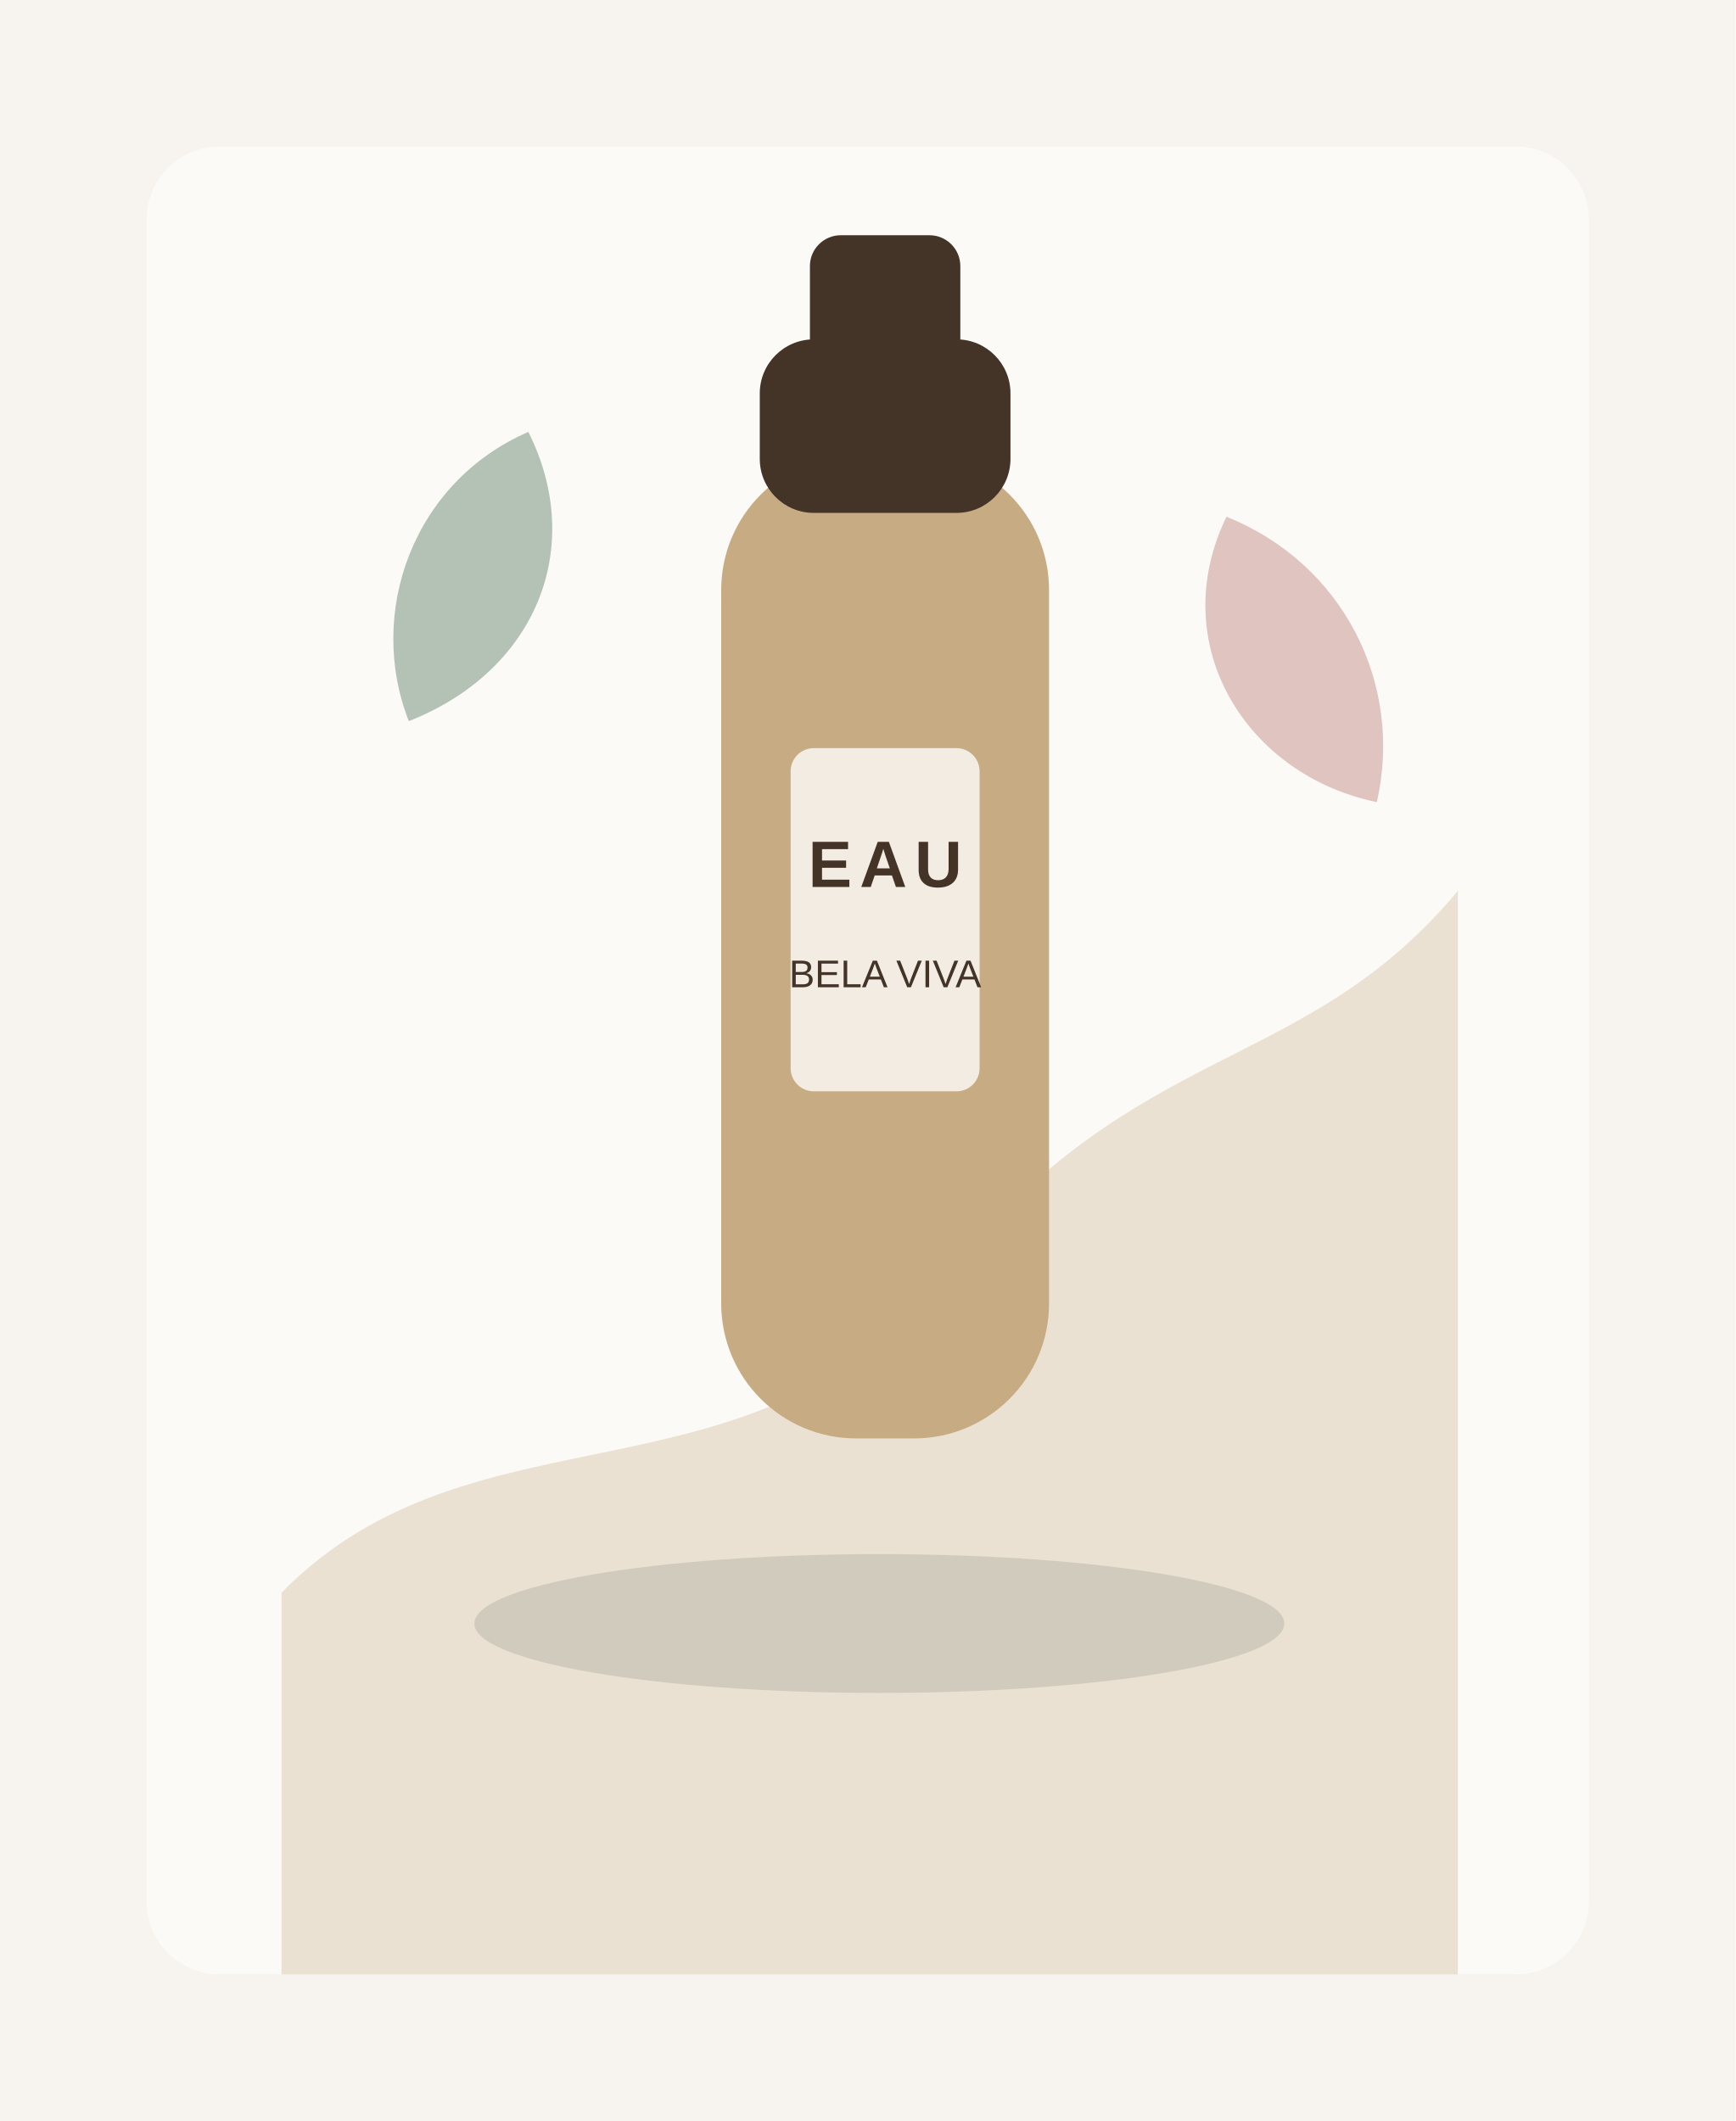
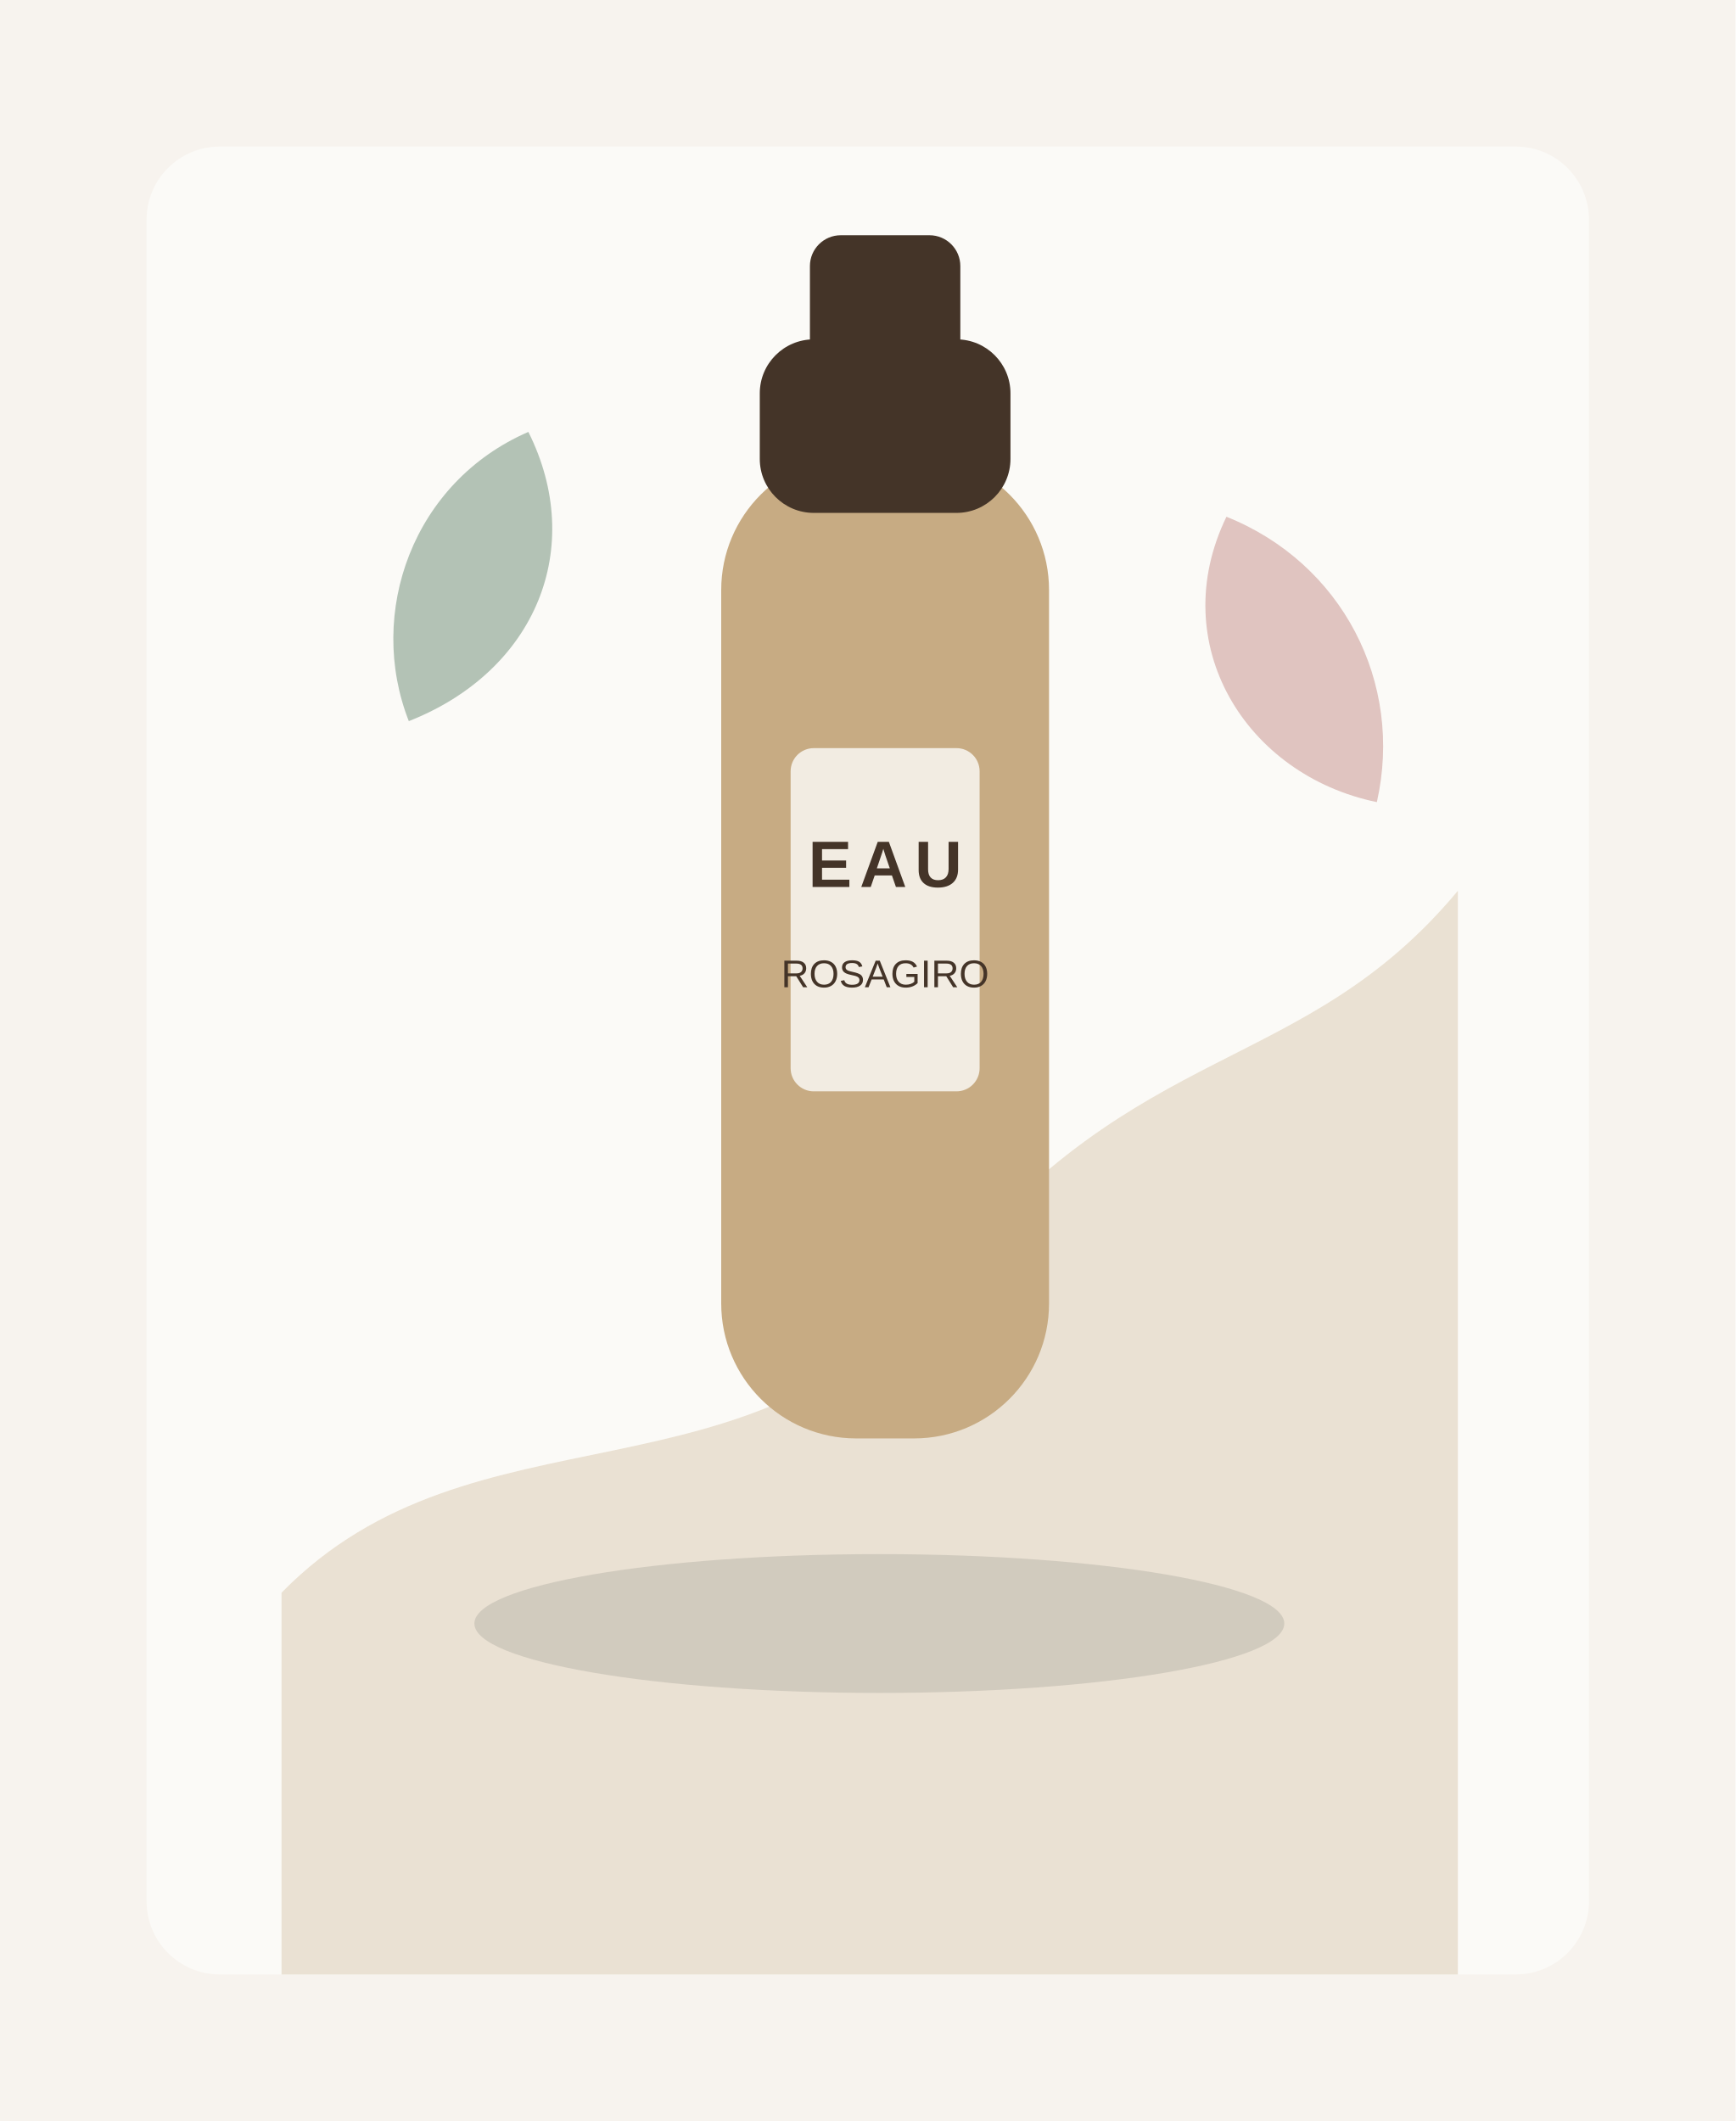
<svg xmlns="http://www.w3.org/2000/svg" width="900" height="1100" viewBox="0 0 900 1100">
  <rect width="900" height="1100" fill="#f7f3ee" />
  <rect x="76" y="76" width="748" height="948" rx="38" fill="#fbfaf7" />
  <path d="M146 826 C246 724 390 786 490 662 C590 538 676 558 756 462 L756 1024 L146 1024 Z" fill="#c7ab83" opacity=".32" />
  <ellipse cx="456" cy="842" rx="210" ry="36" fill="#1c2522" opacity=".12" />
  <rect x="374" y="236" width="170" height="510" rx="70" fill="#c7ab83" />
  <rect x="394" y="176" width="130" height="90" rx="28" fill="#443428" />
  <rect x="420" y="122" width="78" height="72" rx="16" fill="#443428" />
  <rect x="410" y="388" width="98" height="178" rx="12" fill="#fbfaf7" opacity=".82" />
  <text x="459" y="460" text-anchor="middle" font-family="Arial, sans-serif" font-size="34" font-weight="700" letter-spacing="4" fill="#443428">EAU</text>
-   <text x="459" y="512" text-anchor="middle" font-family="Arial, sans-serif" font-size="20" fill="#443428">BELA VIVA</text>
+   <text x="459" y="512" text-anchor="middle" font-family="Arial, sans-serif" font-size="20" fill="#443428">ROSAGIRO</text>
  <path d="M274 224 C214 250 190 318 212 374 C278 348 304 284 274 224 Z" fill="#789480" opacity=".55" />
  <path d="M636 268 C696 292 728 354 714 416 C646 402 604 334 636 268 Z" fill="#b97974" opacity=".42" />
</svg>
